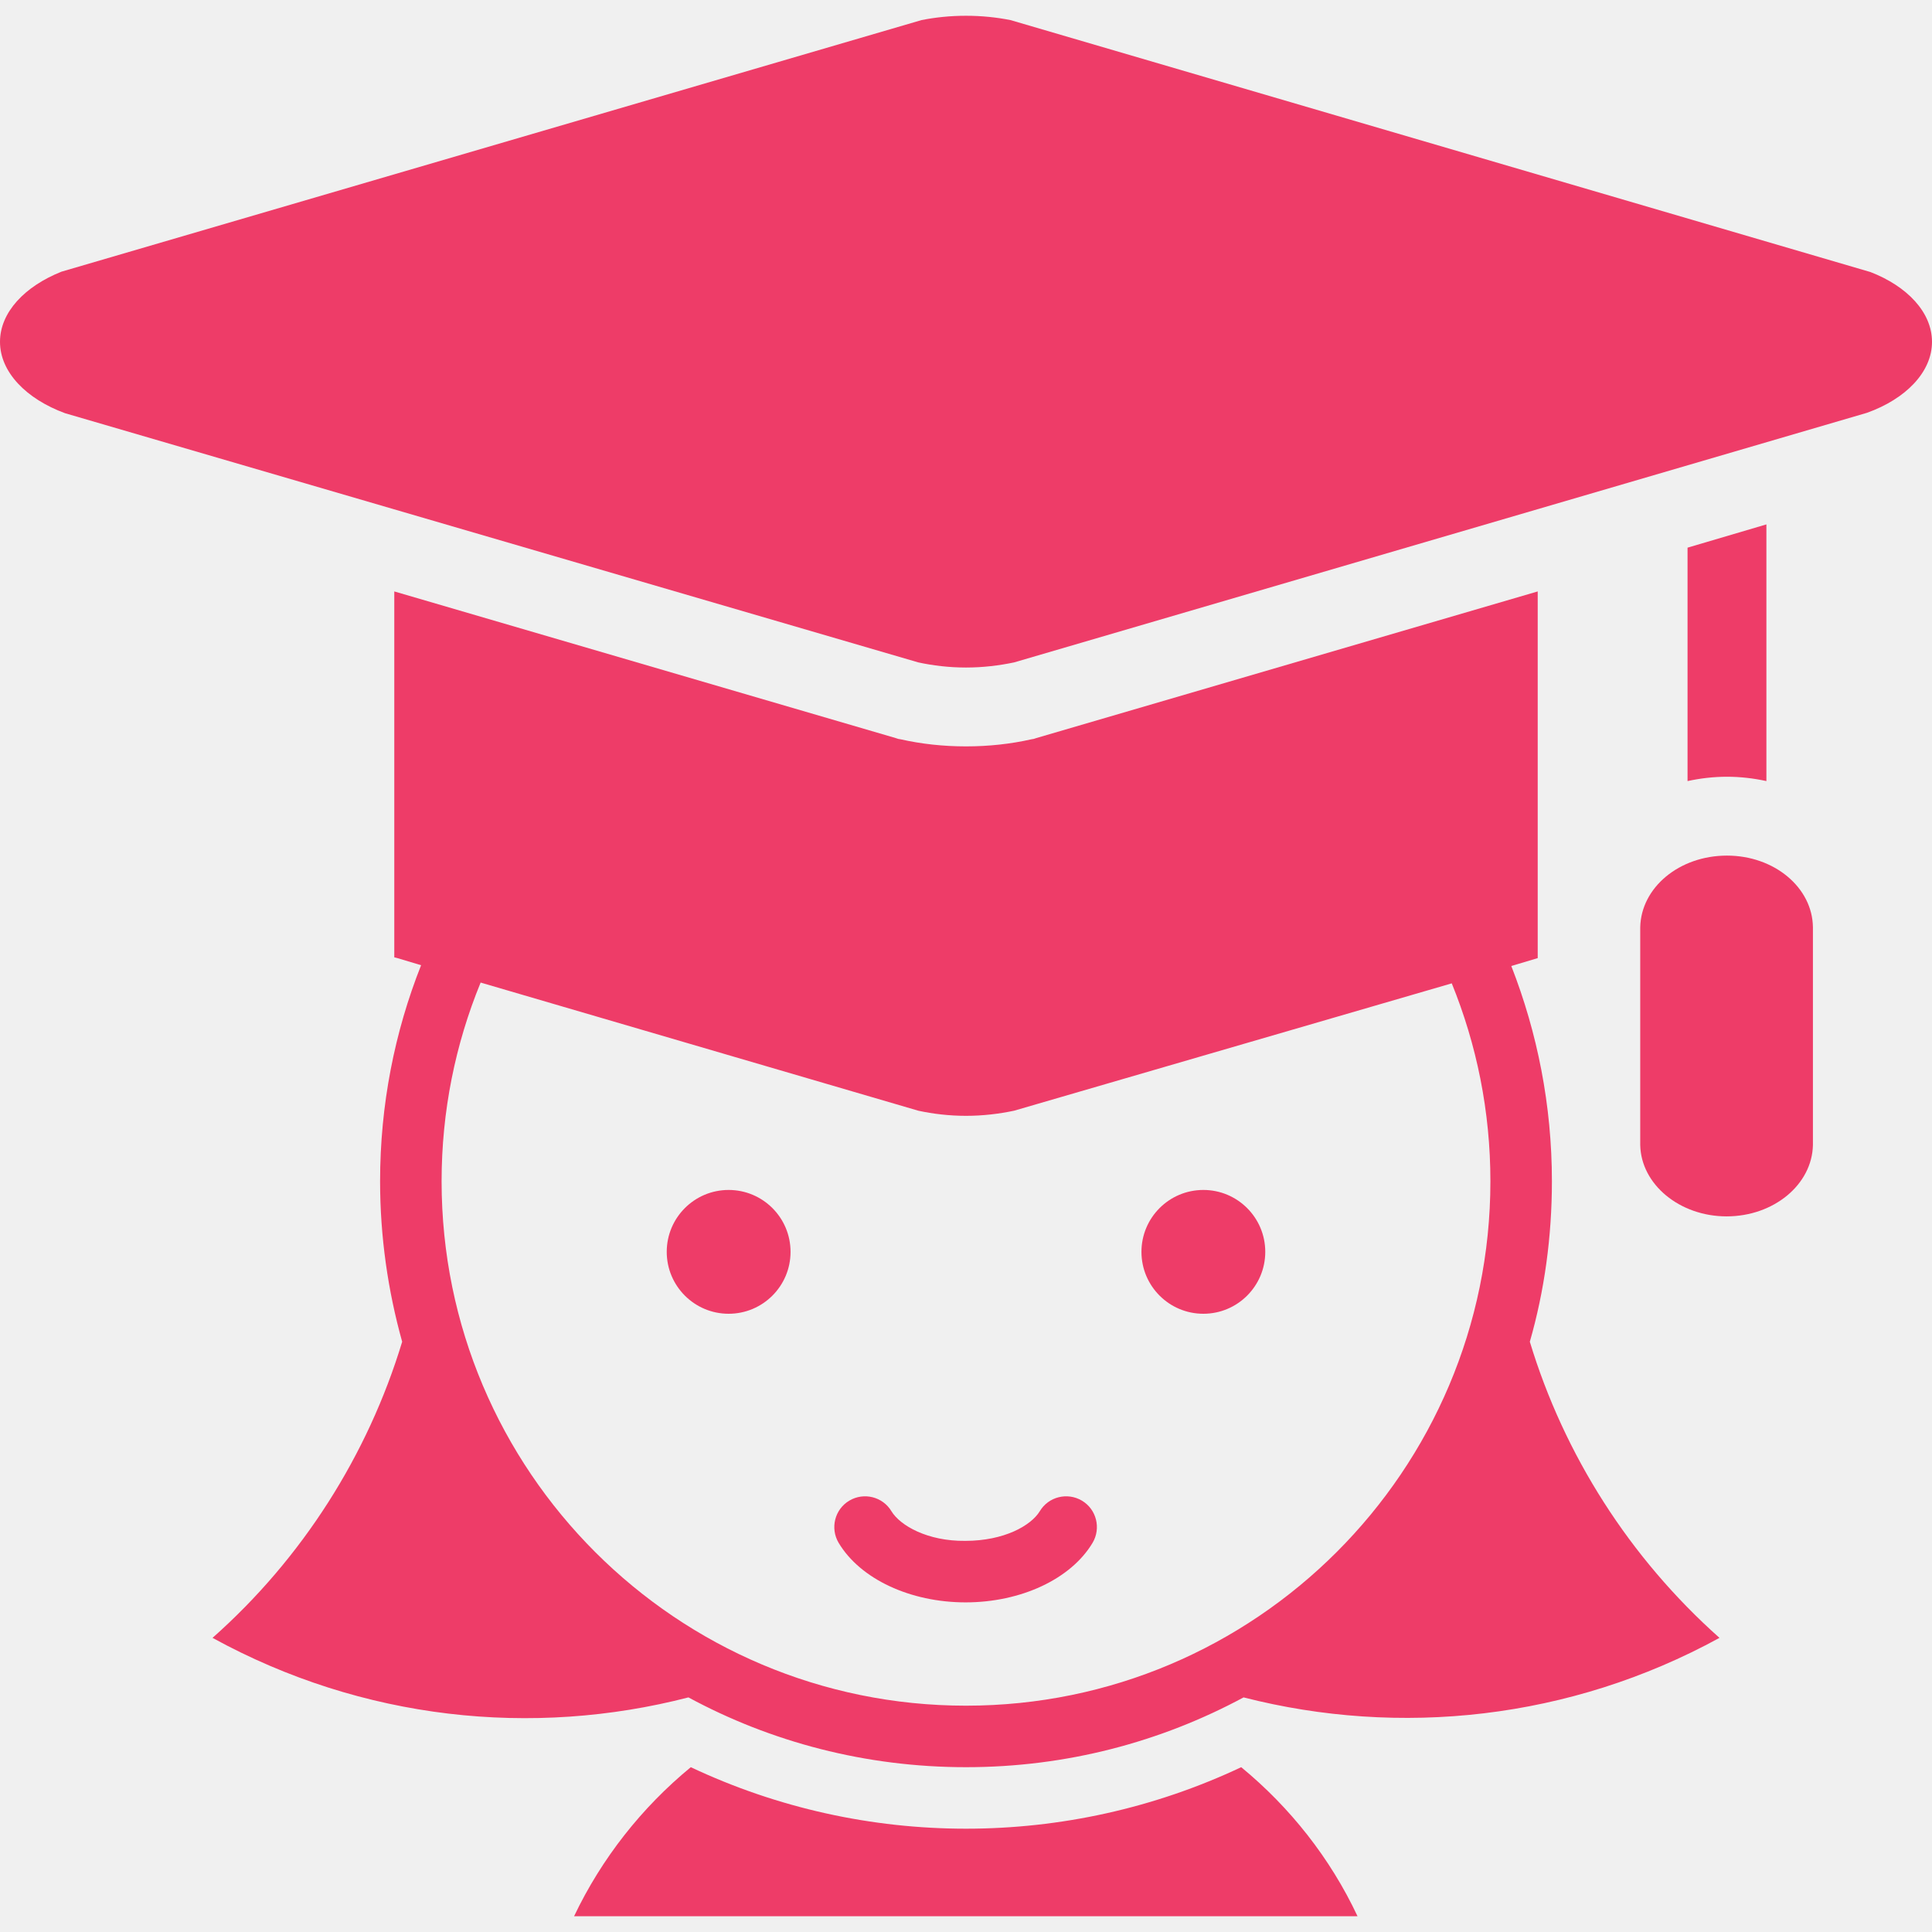
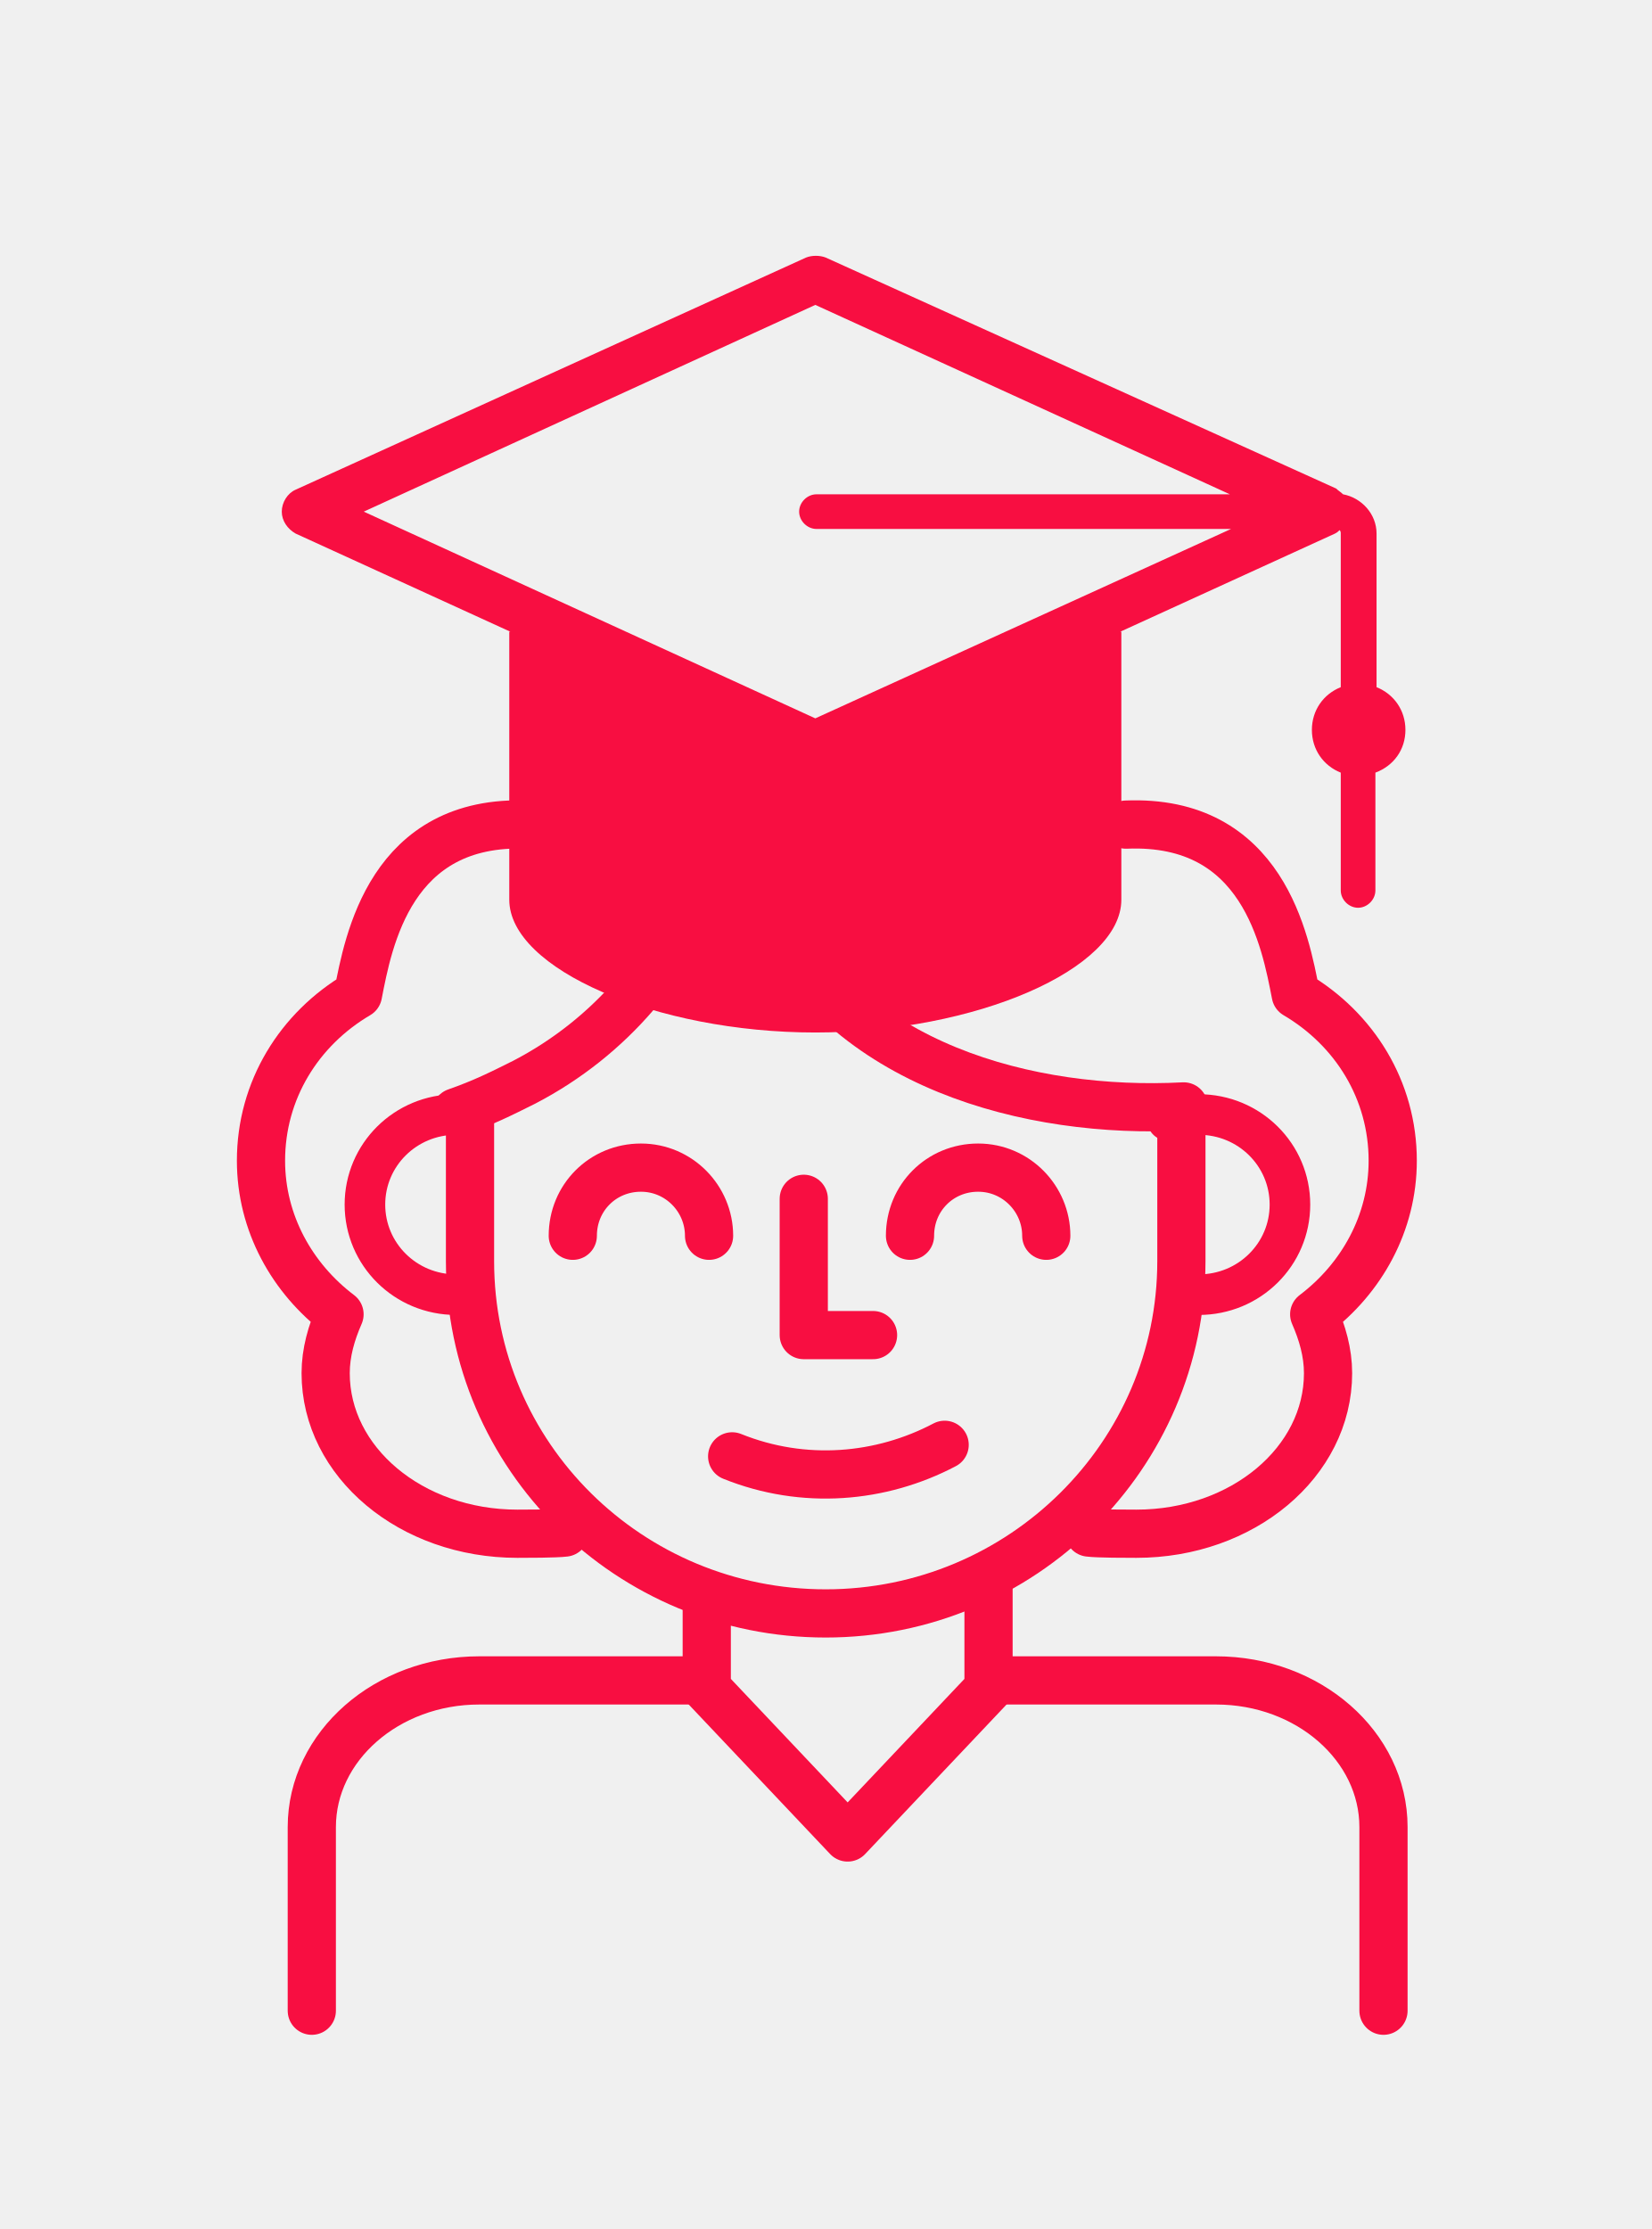
- <svg xmlns="http://www.w3.org/2000/svg" version="1.1" id="Capa_1" x="0px" y="0px" viewBox="95 -95 490 490" style="enable-background:new 95 -95 490 490;" xml:space="preserve">
+ <svg xmlns="http://www.w3.org/2000/svg" version="1.1" id="Capa_1" x="0px" y="0px" viewBox="0 0 143 193" style="enable-background:new 0 0 143 193;" xml:space="preserve">
  <style type="text/css">
- 	.st0{fill:#EE3C68;}
+ 	.st0{display:none;}
+ 	.st1{display:inline;}
+ 	.st2{fill:none;stroke:#F80E41;stroke-width:4.572;stroke-linecap:round;stroke-linejoin:round;stroke-miterlimit:3.864;}
+ 	.st3{fill:#F80E41;}
+ 	.st4{fill:#FFFFFF;}
+ 	.st5{fill:none;stroke:#FFFFFF;stroke-width:4.572;stroke-linecap:round;stroke-linejoin:round;stroke-miterlimit:3.864;}
+ 	
+ 		.st6{display:inline;fill:none;stroke:#F80E41;stroke-width:3.969;stroke-linecap:round;stroke-linejoin:round;stroke-miterlimit:2;}
+ 	
+ 		.st7{display:inline;fill:none;stroke:#F80E41;stroke-width:2.835;stroke-linecap:round;stroke-linejoin:round;stroke-miterlimit:2;}
+ 	.st8{display:inline;fill:#F80E41;}
+ 	.st9{display:inline;fill:#FFFFFF;}
+ 	.st10{fill:none;stroke:#F80E41;stroke-width:3.969;stroke-linecap:round;stroke-linejoin:round;stroke-miterlimit:2;}
+ 	.st11{fill:none;stroke:#F80E41;stroke-width:2.835;stroke-linecap:round;stroke-linejoin:round;stroke-miterlimit:2;}
+ 	.st12{fill:none;stroke:#F80E41;stroke-width:3.969;stroke-linecap:round;stroke-linejoin:round;stroke-miterlimit:3.864;}
+ 	.st13{fill:none;stroke:#F80E41;stroke-width:2.268;stroke-linecap:round;stroke-linejoin:round;stroke-miterlimit:2;}
+ 	.st14{fill:none;stroke:#F80E41;stroke-width:1.921;stroke-linecap:round;stroke-linejoin:round;stroke-miterlimit:2;}
+ 	.st15{fill:none;stroke:#F80E41;stroke-width:5.896;stroke-miterlimit:3.864;}
+ 	.st16{fill:none;stroke:#F80E41;stroke-width:5.896;stroke-linecap:round;stroke-linejoin:round;stroke-miterlimit:3.864;}
+ 	.st17{fill:none;stroke:#F80E41;stroke-width:4.49;stroke-miterlimit:3.864;}
+ 	.st18{fill:#F51322;}
+ 	.st19{fill:none;stroke:#F51322;stroke-width:3.707;stroke-linecap:round;stroke-linejoin:round;stroke-miterlimit:3.864;}
+ 	.st20{fill:none;stroke:#F80E41;stroke-width:5.407;stroke-linecap:round;stroke-linejoin:round;stroke-miterlimit:3.864;}
+ 	.st21{fill:none;stroke:#F80E41;stroke-width:6.665;stroke-linecap:round;stroke-linejoin:round;stroke-miterlimit:3.864;}
+ 	.st22{fill:none;stroke:#F80E41;stroke-width:6.145;stroke-linecap:round;stroke-linejoin:round;stroke-miterlimit:3.864;}
+ 	.st23{fill:none;stroke:#F80E41;stroke-width:4.174;stroke-linecap:round;stroke-linejoin:round;stroke-miterlimit:3.864;}
+ 	.st24{fill:none;stroke:#F80E41;stroke-width:3.514;stroke-linecap:round;stroke-linejoin:round;stroke-miterlimit:3.864;}
</style>
-   <g>
-     <path class="st0" d="M511,140.2l0,55.2h0c0.2,10,10,18.1,21.9,18.1c12,0,21.7-8.1,21.9-18.1h0l0-55.2C554.7,130.1,545,122,533,122   C520.9,122,511.2,130.1,511,140.2z" />
-     <path class="st0" d="M321.1,288.3c-2.2-3.7-7-4.9-10.7-2.7c-3.7,2.2-4.9,7-2.7,10.7c5.5,9.2,18.2,15.1,32.2,15.1   s26.7-5.9,32.2-15.1c2.2-3.7,1-8.5-2.7-10.7c-3.7-2.2-8.5-1-10.7,2.7c-2.2,3.6-9,7.5-18.9,7.5C330.2,295.9,323.3,291.9,321.1,288.3   z" />
-     <circle class="st0" cx="279.8" cy="222.5" r="15.7" />
-     <circle class="st0" cx="400.2" cy="222.5" r="15.7" />
-     <path class="st0" d="M409.8,353.2c-44.1,20.8-95.5,20.8-139.6,0c-12.4,10.2-22.6,23.1-29.6,37.8h198.7   C432.4,376.3,422.2,363.4,409.8,353.2z" />
-     <g>
-       <path class="st0" d="M585-8.3c0-7.5-6.3-14.1-15.6-17.7L351.3-89.9C347.8-90.6,344-91,340-91c-4,0-7.8,0.4-11.3,1.1L110.6-26.1    C101.3-22.4,95-15.8,95-8.3c0,7.7,6.7,14.5,16.5,18.1L327.9,73c3.7,0.8,7.8,1.3,12.1,1.3c4.3,0,8.4-0.5,12.2-1.3L568.5,9.7    C578.3,6.2,585-0.6,585-8.3z" />
-       <path class="st0" d="M523,43.9v59.2c3.2-0.7,6.6-1.1,10-1.1c3.4,0,6.8,0.4,10,1.1V38L523,43.9z" />
-       <path class="st0" d="M483,245.3c3.7-12.9,5.6-26.6,5.6-40.7c0-19.3-3.7-37.7-10.3-54.6l6.7-2V62.9V55L357.8,92.2l-0.6,0.2    l-0.6,0.1c-5.3,1.2-10.9,1.8-16.6,1.8c-5.7,0-11.3-0.6-16.6-1.8l-0.6-0.1l-0.6-0.2L195,55v7.9v84.9l0.8,0.2l6,1.8    c-6.7,16.9-10.4,35.4-10.4,54.8c0,14.1,2,27.8,5.6,40.7c-8.7,28.7-25.3,54.9-48.1,75.1c38.1,20.9,81.2,25.3,120.7,15.1    c20.9,11.3,44.9,17.7,70.4,17.7s49.4-6.4,70.4-17.7c39.5,10.1,82.7,5.7,120.7-15.1C508.3,300.1,491.7,274,483,245.3z M340,337.6    c-73.4,0-133-59.5-133-133c0-17.8,3.5-34.8,9.9-50.4l111,32.5c3.7,0.8,7.8,1.3,12.1,1.3c4.3,0,8.4-0.5,12.2-1.3l111-32.3    c6.3,15.5,9.8,32.4,9.8,50.2C473,278,413.4,337.6,340,337.6z" />
-     </g>
+   <g id="XMLID_2_" class="st0">
+     <g id="XMLID_14_" class="st1">
+       <g id="XMLID_40_">
+         <path id="XMLID_41_" class="st2" d="M54.1,137.1h32.7c18.8-30.1,21.9-83.5-15.6-111.8C37.3,52.1,31.4,94.1,54.1,137.1z" />
+       </g>
+       <g id="XMLID_38_">
+         <path id="XMLID_39_" class="st2" d="M41.6,104.1c2.9,9.2,5.9,18,9,26.4c-4.4,2.9-6.4,7.9-4.3,16.2     C26.8,132.9,25.3,118.7,41.6,104.1z" />
+       </g>
+       <g id="XMLID_36_">
+         <path id="XMLID_37_" class="st2" d="M100.5,104.1c-2.9,9.2-5.9,18-9,26.4c4.4,2.9,6.4,7.9,4.3,16.2     C115.3,132.9,116.8,118.7,100.5,104.1z" />
+       </g>
+       <g id="XMLID_29_">
+         <g id="XMLID_33_">
+           <circle id="XMLID_35_" class="st3" cx="71.7" cy="72.2" r="17.4" />
+           <path id="XMLID_34_" class="st3" d="M71.7,72.2" />
+         </g>
+         <g id="XMLID_30_">
+           <circle id="XMLID_32_" class="st2" cx="71.7" cy="72.2" r="17.4" />
+           <path id="XMLID_31_" class="st2" d="M71.7,72.2" />
+         </g>
+       </g>
+       <g id="XMLID_22_">
+         <g id="XMLID_26_">
+           <circle id="XMLID_28_" class="st4" cx="71.7" cy="72.2" r="7.3" />
+           <path id="XMLID_27_" class="st4" d="M71.7,72.2" />
+         </g>
+         <g id="XMLID_23_">
+           <circle id="XMLID_25_" class="st5" cx="71.7" cy="72.2" r="7.3" />
+           <path id="XMLID_24_" class="st5" d="M71.7,72.2" />
+         </g>
+       </g>
+       <g id="XMLID_20_">
+         <line id="XMLID_21_" class="st2" x1="48.2" y1="122.3" x2="94.5" y2="122.3" />
+       </g>
+       <g id="XMLID_18_">
+         <line id="XMLID_19_" class="st2" x1="56.8" y1="40.1" x2="85" y2="40.1" />
+       </g>
+       <g id="XMLID_15_">
+         <path id="XMLID_17_" class="st4" d="M69.5,103.3h2.9c6,10.9,6.6,25.8,0,43.4h-2.7C62.9,131.5,62.8,117,69.5,103.3z" />
+         <path id="XMLID_16_" class="st2" d="M69.5,103.3h2.9c6,10.9,6.6,25.8,0,43.4h-2.7C62.9,131.5,62.8,117,69.5,103.3z" />
+       </g>
+     </g>
+     <g id="XMLID_9_" class="st1">
+       <g id="XMLID_12_">
+         <path id="XMLID_13_" class="st2" d="M60,139.2l0.1,17.7c-7.3,0-13.9,2.9-18.7,7.7c-3.1-5.2-8.8-8.7-15.3-8.7     c-9.8,0-17.8,8-17.8,17.8" />
+       </g>
+       <g id="XMLID_10_">
+         <path id="XMLID_11_" class="st2" d="M82.1,139.2l-0.1,17.7c7.3,0,13.9,2.9,18.7,7.7c3.1-5.2,8.8-8.7,15.3-8.7     c9.8,0,17.8,8,17.8,17.8" />
+       </g>
+     </g>
+     <g id="XMLID_7_" class="st1">
+       <polygon id="XMLID_8_" class="st3" points="57.3,40.4 84.3,40.4 71.4,25   " />
+     </g>
+     <g id="XMLID_5_" class="st1">
+       <polygon id="XMLID_6_" class="st3" points="48.7,122.9 54.2,136.7 65,136.7 64.1,122.6   " />
+     </g>
+     <g id="XMLID_3_" class="st1">
+       <polygon id="XMLID_4_" class="st3" points="92.5,122.9 87,136.7 76.2,136.7 77.1,122.6   " />
+     </g>
+   </g>
+   <g id="XMLID_93_" class="st0">
+     <g id="XMLID_116_" class="st1">
+       <path id="XMLID_117_" class="st2" d="M120.9,107c0,27.8-22.8,50.4-50.9,50.4S19.1,134.8,19.1,107c0-27.8,22.8-50.4,50.9-50.4    S120.9,79.2,120.9,107z" />
+     </g>
+     <g id="XMLID_113_" class="st1">
+       <g id="XMLID_114_">
+         <path id="XMLID_115_" class="st2" d="M80.2,44c0,1.2-1,2.2-2.2,2.2H62c-1.2,0-2.2-1-2.2-2.2l0-10.3c0-1.2,1-2.2,2.2-2.2l16.1,0     c1.2,0,2.2,1,2.2,2.2L80.2,44z" />
+       </g>
+     </g>
+     <g id="XMLID_106_" class="st1">
+       <g id="XMLID_110_">
+         <g id="XMLID_111_">
+           <path id="XMLID_112_" class="st2" d="M33.9,62.7l-3.7-5.3c-0.4-0.6-0.3-1.5,0.4-1.9l8.3-5.6c0.6-0.4,1.5-0.3,1.9,0.4l3.7,5.3" />
+         </g>
+       </g>
+       <g id="XMLID_107_">
+         <g id="XMLID_108_">
+           <path id="XMLID_109_" class="st2" d="M106.1,62.7l3.7-5.3c0.4-0.6,0.3-1.5-0.4-1.9l-8.3-5.6c-0.6-0.4-1.5-0.3-1.9,0.4l-3.7,5.3" />
+         </g>
+       </g>
+     </g>
+     <g id="XMLID_104_" class="st1">
+       <line id="XMLID_105_" class="st2" x1="70" y1="54.7" x2="70" y2="46.9" />
+     </g>
+     <g id="XMLID_101_" class="st1">
+       <path id="XMLID_103_" class="st3" d="M106.8,112.9l0-10.4l-9.2-0.8c-0.6-3.4-1.9-6.6-3.6-9.5l6.1-7.3l-7.3-7.4l-7,6    c-2.8-1.9-5.9-3.3-9.2-4.1l-0.8-9.5H65.5l-0.8,9.3c-3.4,0.6-6.5,1.9-9.4,3.6l-7.2-6.2L40.8,84l5.9,7.1c-1.9,2.8-3.3,5.9-4.1,9.3    l-9.5,0.8l0,10.4l9.2,0.8c0.6,3.4,1.9,6.6,3.6,9.5l-6.1,7.3l7.3,7.4l7-6c2.8,1.9,5.9,3.3,9.2,4.1l0.8,9.5l10.3,0l0.8-9.3    c3.4-0.6,6.5-1.9,9.4-3.7l7.2,6.2l7.3-7.4l-5.9-7.1c1.9-2.8,3.3-5.9,4.1-9.3L106.8,112.9z" />
+       <path id="XMLID_102_" class="st2" d="M106.8,112.9l0-10.4l-9.2-0.8c-0.6-3.4-1.9-6.6-3.6-9.5l6.1-7.3l-7.3-7.4l-7,6    c-2.8-1.9-5.9-3.3-9.2-4.1l-0.8-9.5H65.5l-0.8,9.3c-3.4,0.6-6.5,1.9-9.4,3.6l-7.2-6.2L40.8,84l5.9,7.1c-1.9,2.8-3.3,5.9-4.1,9.3    l-9.5,0.8l0,10.4l9.2,0.8c0.6,3.4,1.9,6.6,3.6,9.5l-6.1,7.3l7.3,7.4l7-6c2.8,1.9,5.9,3.3,9.2,4.1l0.8,9.5l10.3,0l0.8-9.3    c3.4-0.6,6.5-1.9,9.4-3.7l7.2,6.2l7.3-7.4l-5.9-7.1c1.9-2.8,3.3-5.9,4.1-9.3L106.8,112.9z" />
+     </g>
+     <g id="XMLID_99_" class="st1">
+       <polyline id="XMLID_100_" class="st5" points="68.2,97.4 68.2,107.9 73.6,113   " />
+     </g>
+     <g id="XMLID_94_" class="st1">
+       <g id="XMLID_97_">
+         <path id="XMLID_98_" class="st5" d="M53,102.6c1.6-8,8.6-14.1,17-14.1c8.8,0,16.1,6.6,17.2,15.2" />
+       </g>
+       <g id="XMLID_95_">
+         <path id="XMLID_96_" class="st5" d="M87.4,109.8c-1.6,8-8.6,14.1-17,14.1c-8.8,0-16.1-6.6-17.2-15.2" />
+       </g>
+     </g>
+   </g>
+   <g id="XMLID_118_" class="st0">
+     <g id="XMLID_146_" class="st1">
+       <path id="XMLID_148_" class="st4" d="M124.5,107.1v-18h-9c-1-4.3-2.7-8-4.9-11.7l5.8-6.7L105,59l-6.9,5.6c-3.6-2.3-7.6-4-11.8-5    l-0.1-8.8H70.5v96.8h15.8l0.1-10.2c4.2-1,8.2-2.7,11.8-5l6.9,6.4l11.4-11.6l-5.8-7.5c2.2-3.7,4-8.2,4.9-12.5L124.5,107.1z" />
+       <path id="XMLID_147_" class="st2" d="M124.5,107.1v-18h-9c-1-4.3-2.7-8-4.9-11.7l5.8-6.7L105,59l-6.9,5.6c-3.6-2.3-7.6-4-11.8-5    l-0.1-8.8H70.5v96.8h15.8l0.1-10.2c4.2-1,8.2-2.7,11.8-5l6.9,6.4l11.4-11.6l-5.8-7.5c2.2-3.7,4-8.2,4.9-12.5L124.5,107.1z" />
+     </g>
+     <g id="XMLID_144_" class="st1">
+       <path id="XMLID_145_" class="st3" d="M70.5,147.6h15.8l0.1-10.2c4.2-1,8.2-2.7,11.8-5l6.9,6.4l11.4-11.6l-5.8-7.5    c2.2-3.7,4-8.2,4.9-12.5l9,0v-18h-9c-1-4.3-2.7-8-4.9-11.7l5.8-6.7L105,59l-6.9,5.6c-3.6-2.3-7.6-4-11.8-5l-0.1-8.8H70.5V147.6z" />
+     </g>
+     <g id="XMLID_142_" class="st1">
+       <line id="XMLID_143_" class="st2" x1="70.5" y1="41.8" x2="70.5" y2="156.6" />
+     </g>
+     <g id="XMLID_140_" class="st1">
+       <path id="XMLID_141_" class="st5" d="M72.7,109.3h3.9c6.6,0,11.9-5,11.9-11.3c0-6.2-5.3-11.3-11.9-11.3h-3.9" />
+     </g>
+     <g id="XMLID_137_" class="st1">
+       <path id="XMLID_139_" class="st4" d="M56.9,50.8c-7-0.5-14.8,3.6-16.7,9.5c-8.9-0.3-16,6.9-16,16.4c0,0.7,0.1,1.5,0.1,2.2    c-6.5,2.4-11.1,9.7-11.1,18.7c0,5.7,1.9,11,4.9,15c-0.5,2.1-0.7,4.3-0.4,6.6c1.2,9.7,9.4,17.2,18.5,16.8    c2.4,6.2,8.9,11.5,16.6,11.5c12,0,17.6-6.7,17.6-6.7V57.6C70.5,57.6,65.5,51.4,56.9,50.8z" />
+       <path id="XMLID_138_" class="st2" d="M56.9,50.8c-7-0.5-14.8,3.6-16.7,9.5c-8.9-0.3-16,6.9-16,16.4c0,0.7,0.1,1.5,0.1,2.2    c-6.5,2.4-11.1,9.7-11.1,18.7c0,5.7,1.9,11,4.9,15c-0.5,2.1-0.7,4.3-0.4,6.6c1.2,9.7,9.4,17.2,18.5,16.8    c2.4,6.2,8.9,11.5,16.6,11.5c12,0,17.6-6.7,17.6-6.7V57.6C70.5,57.6,65.5,51.4,56.9,50.8z" />
+     </g>
+     <g id="XMLID_135_" class="st1">
+       <path id="XMLID_136_" class="st2" d="M55,79.7c-8.5-0.6-15.4-7.5-15.4-15.4c0-1.4,0.2-2.8,0.6-4.1" />
+     </g>
+     <g id="XMLID_133_" class="st1">
+       <path id="XMLID_134_" class="st2" d="M35.2,98.3c4.8,3,10.4,1,14.4-3.2c5.1-5.3,13.5-6.9,18.5-1c0.9,1.1,1.7,2.2,2.2,3.5" />
+     </g>
+     <g id="XMLID_131_" class="st1">
+       <path id="XMLID_132_" class="st2" d="M70.3,71.2c-6.8,1-12.9-3.3-15.2-9.5" />
+     </g>
+     <g id="XMLID_129_" class="st1">
+       <path id="XMLID_130_" class="st2" d="M70.3,125.3c-6.8-1.8-12.9,1.6-15.2,7.5" />
+     </g>
+     <g id="XMLID_127_" class="st1">
+       <path id="XMLID_128_" class="st2" d="M39.2,121.5c-3.9-1.2-7.7-4-7.7-7.7" />
+     </g>
+     <g id="XMLID_125_" class="st1">
+       <path id="XMLID_126_" class="st2" d="M37.4,138.6c-1.4-2.3-2.2-4.9-2.2-7.6c0-7.9,6.6-14.4,15.4-14.4c1.1,0,1.8-0.9,1.8-1.9    c0-0.9,0,0.4,0,0c0-5.9,5.5-7.9,9-7.7" />
+     </g>
+     <g id="XMLID_123_" class="st1">
+       <path id="XMLID_124_" class="st2" d="M26.4,90.2c4.3,0.3,7.7,3.7,7.7,7.7c0,4-3.4,7-7.7,6.7" />
+     </g>
+     <g id="XMLID_121_" class="st1">
+       <path id="XMLID_122_" class="st2" d="M36.7,84c0-4.7,4.1-8.2,9.1-7.9" />
+     </g>
+     <g id="XMLID_119_" class="st1">
+       <path id="XMLID_120_" class="st5" d="M77.7,71.5c14.7,0,26.6,11.9,26.6,26.6c0,14.7-11.9,26.6-26.6,26.6" />
+     </g>
+   </g>
+   <g id="XMLID_149_" class="st0">
+     <polyline id="XMLID_215_" class="st6" points="84.5,66.7 84.5,73.6 74.9,83.8 65.3,73.6 65.3,67.4  " />
+     <polyline id="XMLID_214_" class="st6" points="65.3,125.5 65.3,118.5 74.9,108.4 84.5,118.5 84.5,124.8  " />
+     <path id="XMLID_213_" class="st6" d="M22,88.4V73.1c0-6.3,4.5-11.5,10-11.5h7.5" />
+     <path id="XMLID_212_" class="st6" d="M41.5,134.8H32c-5.5,0-10-5.1-10-11.5v-15.3" />
+     <polyline id="XMLID_211_" class="st6" points="15.5,88.6 22.5,88.6 32.7,98.2 22.5,107.9 16.3,107.9  " />
+     <path id="XMLID_210_" class="st6" d="M-16.9,75.7c-0.3-0.8-0.4-1.7-0.4-2.5c0-4.1,3.3-7.4,7.3-7.4c4,0,7.3,3.3,7.3,7.4" />
+     <path id="XMLID_209_" class="st6" d="M-2.7,124c0,4.1-3.3,7.4-7.3,7.4c-4,0-7.3-3.3-7.3-7.4" />
+     <path id="XMLID_208_" class="st6" d="M-17.1,75.4h10.4c13.3,0,24,10.9,24,24.3l0,0c0,13.4-10.8,24.3-24,24.3h-10.4" />
+     <path id="XMLID_207_" class="st7" d="M6.7,106.1c1.9-4.9,1.5-10.2-0.8-14.5" />
+     <path id="XMLID_206_" class="st6" d="M-32.9,108.1c5.8,2.1,11,6.3,14.1,12.3c0.8,1.6,1.4,2.8,2,4.7" />
+     <path id="XMLID_205_" class="st6" d="M-17.2,75.2c0.6,10.5-2.8,23.2-13.4,28.2l-2.6,1.2" />
+     <polyline id="XMLID_204_" class="st7" points="-1.6,96.5 -1.6,101.2 -10.9,101.2  " />
+     <path id="XMLID_203_" class="st7" d="M-8.4,117c-2.6,0-4.7-2.1-4.7-4.7c0-2.6,2.1-4.7,4.7-4.7" />
+     <path id="XMLID_202_" class="st7" d="M-8.4,94c-2.6,0-4.7-2.1-4.7-4.7c0-2.6,2.1-4.7,4.7-4.7" />
+     <path id="XMLID_201_" class="st6" d="M-39.2,80.6" />
+     <path id="XMLID_200_" class="st6" d="M128.4,88.4V73.1c0-6.3-4.5-11.5-10-11.5h-9.5" />
+     <path id="XMLID_199_" class="st6" d="M107.5,134.8h10.8c5.5,0,10-5.1,10-11.5v-15.3" />
+     <polyline id="XMLID_198_" class="st6" points="134.8,88.6 127.8,88.6 117.6,98.2 127.8,107.9 134.1,107.9  " />
+     <path id="XMLID_197_" class="st6" d="M167.2,75.7c0.3-0.8,0.4-1.7,0.4-2.5c0-4.1-3.3-7.4-7.3-7.4c-4,0-7.3,3.3-7.3,7.4" />
+     <path id="XMLID_196_" class="st6" d="M153,124c0,4.1,3.3,7.4,7.3,7.4c4,0,7.3-3.3,7.3-7.4" />
+     <path id="XMLID_195_" class="st6" d="M167.4,75.4H157c-13.3,0-24,10.9-24,24.3l0,0c0,13.4,10.8,24.3,24,24.3h10.4" />
+     <path id="XMLID_194_" class="st7" d="M143.6,106.1c-1.9-4.9-1.5-10.2,0.8-14.5" />
+     <path id="XMLID_193_" class="st6" d="M183.3,108.1c-5.8,2.1-11,6.3-14.1,12.3c-0.8,1.6-1.4,2.8-2,4.7" />
+     <path id="XMLID_192_" class="st6" d="M167.5,75.2c-0.6,10.5,2.8,23.2,13.4,28.2l2.6,1.2" />
+     <polyline id="XMLID_191_" class="st7" points="152,96.5 152,101.2 161.2,101.2  " />
+     <path id="XMLID_190_" class="st7" d="M158.7,117c2.6,0,4.7-2.1,4.7-4.7c0-2.6-2.1-4.7-4.7-4.7" />
+     <path id="XMLID_189_" class="st7" d="M158.7,94c2.6,0,4.7-2.1,4.7-4.7c0-2.6-2.1-4.7-4.7-4.7" />
+     <path id="XMLID_188_" class="st6" d="M189.6,80.6" />
+     <path id="XMLID_187_" class="st6" d="M-18.7,126.4c-14.9,0-26.9-12-26.9-26.9s12-26.9,26.9-26.9" />
+     <path id="XMLID_186_" class="st6" d="M169,72.6c14.9,0,26.8,12,26.8,26.9s-12,26.9-26.9,26.9" />
+     <path id="XMLID_185_" class="st8" d="M84.8,73.1h15.3c6.3,0,11.5,4.5,11.5,10v12.5l0,13.4c0,5.5-5.1,10-11.5,10H84.8l-10.1-12   l-9.6,12H49.8c-6.3,0-11.5-4.5-11.5-10l0-13.4V83.1c0-5.5,5.1-10,11.5-10H65l10.2,11L84.8,73.1z" />
+     <path id="XMLID_184_" class="st9" d="M90.1,95.4c0.5,0.6,0.5,1.2,0,1.8l-8.1,8.7h-5.1l8.5-9c0.4-0.3,0.4-0.6,0-1l-4.8-5.2   l-5.2,13.6c-0.3,0.7-0.7,1.2-1.4,1.5h-4.3l-8.2-8.6c-0.5-0.6-0.5-1.2,0-1.8l8.1-8.7h5.1l-8.5,9c-0.4,0.3-0.4,0.6,0,1l4.9,5.2   l5.4-14.1c0.2-0.6,0.6-1,1.1-1H82h0.1L90.1,95.4z" />
+     <g id="XMLID_167_" class="st1">
+       <path id="XMLID_183_" class="st10" d="M97.4,34.2c0.8-0.3,1.7-0.4,2.5-0.4c4.1,0,7.4,3.3,7.4,7.3c0,4-3.3,7.3-7.4,7.3" />
+       <path id="XMLID_182_" class="st10" d="M49.1,48.4c-4.1,0-7.4-3.3-7.4-7.3c0-4,3.3-7.3,7.4-7.3" />
+       <path id="XMLID_181_" class="st10" d="M97.7,34v10.4c0,13.3-10.9,24-24.3,24l0,0c-13.4,0-24.3-10.8-24.3-24V34" />
+       <path id="XMLID_180_" class="st11" d="M67.1,57.8c4.9,1.9,10.2,1.5,14.5-0.8" />
+       <path id="XMLID_179_" class="st11" d="M56.1,45.7c0-2.6,2.1-4.7,4.7-4.7c2.6,0,4.7,2.1,4.7,4.7" />
+       <path id="XMLID_178_" class="st11" d="M79.2,45.7c0-2.6,2.1-4.7,4.7-4.7c2.6,0,4.7,2.1,4.7,4.7" />
+       <path id="XMLID_177_" class="st10" d="M92.6,11.9" />
+       <path id="XMLID_176_" class="st10" d="M45.1,32.3c0-14.9,12-26.9,26.9-26.9c14.9,0,26.9,12,26.9,26.9" />
+       <path id="XMLID_175_" class="st12" d="M44.1,48.8l-5,16.5c5.6,4.1,17,4.1,22,0" />
+       <line id="XMLID_174_" class="st12" x1="46.4" y1="31.7" x2="64.5" y2="31.7" />
+       <line id="XMLID_173_" class="st12" x1="64.7" y1="34.8" x2="64.7" y2="22.8" />
+       <line id="XMLID_172_" class="st12" x1="72.7" y1="36.8" x2="72.7" y2="18.8" />
+       <line id="XMLID_171_" class="st12" x1="81.7" y1="34.8" x2="81.7" y2="25.8" />
+       <path id="XMLID_170_" class="st12" d="M103.5,48.8l5,16.5c-5.6,4.1-17,4.1-22,0" />
+       <line id="XMLID_169_" class="st12" x1="82.4" y1="31.7" x2="98.5" y2="31.7" />
+       <path id="XMLID_168_" class="st13" d="M76.7,49.4c0,1.8-1.4,3.2-3.2,3.2s-3.2-1.4-3.2-3.2" />
+     </g>
+     <g id="XMLID_150_" class="st1">
+       <path id="XMLID_166_" class="st10" d="M51.2,158.4c-0.8,0.3-1.7,0.4-2.5,0.4c-4.1,0-7.4-3.3-7.4-7.3c0-4,3.3-7.3,7.4-7.3" />
+       <path id="XMLID_165_" class="st10" d="M99.6,144.2c4.1,0,7.4,3.3,7.4,7.3c0,4-3.3,7.3-7.4,7.3" />
+       <path id="XMLID_164_" class="st10" d="M51,158.5v-10.4c0-13.3,10.9-24,24.3-24l0,0c13.4,0,24.3,10.8,24.3,24v10.4" />
+       <path id="XMLID_163_" class="st11" d="M81.6,134.8c-4.9-1.9-10.2-1.5-14.5,0.8" />
+       <path id="XMLID_162_" class="st11" d="M92.5,146.9c0,2.6-2.1,4.7-4.7,4.7s-4.7-2.1-4.7-4.7" />
+       <path id="XMLID_161_" class="st11" d="M69.5,146.9c0,2.6-2.1,4.7-4.7,4.7c-2.6,0-4.7-2.1-4.7-4.7" />
+       <path id="XMLID_160_" class="st10" d="M56.1,180.7" />
+       <path id="XMLID_159_" class="st10" d="M103.5,160.2c0,14.9-12,26.9-26.9,26.9c-14.9,0-26.9-12-26.9-26.9" />
+       <path id="XMLID_158_" class="st12" d="M104.5,143.8l5-16.5c-5.6-4.1-17-4.1-22,0" />
+       <line id="XMLID_157_" class="st12" x1="102.3" y1="160.9" x2="84.1" y2="160.9" />
+       <line id="XMLID_156_" class="st12" x1="84" y1="157.8" x2="84" y2="169.8" />
+       <line id="XMLID_155_" class="st12" x1="76" y1="155.8" x2="76" y2="173.8" />
+       <line id="XMLID_154_" class="st12" x1="67" y1="157.8" x2="67" y2="166.8" />
+       <path id="XMLID_153_" class="st12" d="M45.2,143.8l-5-16.5c5.6-4.1,17-4.1,22,0" />
+       <line id="XMLID_152_" class="st12" x1="66.3" y1="160.9" x2="50.1" y2="160.9" />
+       <path id="XMLID_151_" class="st14" d="M71.9,143.2c0-1.8,1.4-3.2,3.2-3.2c1.8,0,3.2,1.4,3.2,3.2" />
+     </g>
+   </g>
+   <g id="XMLID_255_" class="st0">
+     <g id="XMLID_266_" class="st1">
+       <path id="XMLID_267_" class="st15" d="M63.4,46.5l34.1,21.1l22.8,41.6l-3,26.2c0,6.1-12.2,7.6-12.2,0v-18c0-26.7-36.5-27.2-36.5,0    c0,18.6-10.4,23.8-15.8,18.5c1.7-7.2,1.7-14.4,0-21.6c-5.3-9.9-5.3-19.5,0-28.7l-6.1-7.7L63.4,46.5z" />
+     </g>
+     <g id="XMLID_264_" class="st1">
+       <polyline id="XMLID_265_" class="st16" points="43.3,27.1 66.9,39.1 42.7,84.7 17.2,70.6 26.3,53   " />
+     </g>
+     <g id="XMLID_261_" class="st1">
+       <circle id="XMLID_263_" class="st4" cx="37.5" cy="68.3" r="3.3" />
+       <circle id="XMLID_262_" class="st17" cx="37.5" cy="68.3" r="3.3" />
+     </g>
+     <g id="XMLID_256_" class="st1">
+       <g id="XMLID_259_">
+         <polygon id="XMLID_260_" class="st18" points="99.4,131.5 109.1,142.7 83.1,173.3 57.5,142.7 67.2,131.5    " />
+       </g>
+       <g id="XMLID_257_">
+         <path id="XMLID_258_" class="st4" d="M98.2,145.3c0.5,0.7,0.5,1.3,0,1.8l-8.5,9h-5.3l8.8-9.4c0.4-0.3,0.4-0.7,0-1l-5-5.4     l-5.4,14.1c-0.3,0.7-0.8,1.3-1.4,1.6h-4.4l-8.6-9c-0.5-0.7-0.5-1.3,0-1.8l8.5-9h5.3l-8.8,9.4c-0.4,0.3-0.4,0.7,0,1l5.1,5.4     l5.6-14.7c0.2-0.6,0.6-1,1.2-1.1h4.6h0.1L98.2,145.3z" />
+       </g>
+     </g>
+   </g>
+   <g id="XMLID_294_" class="st0">
+     <g id="XMLID_312_" class="st1">
+       <g id="XMLID_313_">
+         <ellipse id="XMLID_315_" class="st3" cx="71.8" cy="156.4" rx="54.1" ry="10.5" />
+         <path id="XMLID_314_" class="st3" d="M71.8,156.4" />
+       </g>
+     </g>
+     <g id="XMLID_307_" class="st1">
+       <path id="XMLID_311_" class="st4" d="M35.7,83c0-7.6,69.6-7.6,69.6,0v59.5c0,7.6-6.2,13.8-13.8,13.8h-42    c-7.6,0-13.8-6.2-13.8-13.8V83z" />
+       <g id="XMLID_309_">
+         <path id="XMLID_310_" class="st19" d="M35.7,83c0-7.6,69.6-7.6,69.6,0v59.5c0,7.6-6.2,13.8-13.8,13.8h-42     c-7.6,0-13.8-6.2-13.8-13.8V83z" />
+       </g>
+       <path id="XMLID_308_" class="st20" d="M35.7,83c0-7.6,69.6-7.6,69.6,0v59.5c0,7.6-6.2,13.8-13.8,13.8h-42    c-7.6,0-13.8-6.2-13.8-13.8V83z" />
+     </g>
+     <g id="XMLID_305_" class="st1">
+       <polygon id="XMLID_306_" class="st18" points="87.3,103 96.6,113.7 71.6,143.1 47.1,113.7 56.3,103   " />
+     </g>
+     <g id="XMLID_303_" class="st1">
+       <path id="XMLID_304_" class="st4" d="M86.1,116.2c0.5,0.6,0.5,1.2,0,1.8l-8.1,8.7h-5.1l8.5-9c0.4-0.3,0.4-0.6,0-1l-4.8-5.2    l-5.2,13.6c-0.3,0.7-0.7,1.2-1.4,1.5h-4.3l-8.2-8.6c-0.5-0.6-0.5-1.2,0-1.8l8.1-8.7h5.1l-8.5,9c-0.4,0.3-0.4,0.6,0,1l4.9,5.2    l5.4-14.1c0.2-0.6,0.6-1,1.1-1H78H78L86.1,116.2z" />
+     </g>
+     <g id="XMLID_301_" class="st1">
+       <path id="XMLID_302_" class="st21" d="M108.5,91.1c12.1,0,21.8,9.8,21.8,21.8c0,12.1-9.8,21.8-21.8,21.8" />
+     </g>
+     <g id="XMLID_299_" class="st1">
+       <path id="XMLID_300_" class="st22" d="M85.8,23.1c0,0-43.7,6.4-17.5,24.3c21.1,14.4,1.7,21.4,1.7,21.4" />
+     </g>
+     <g id="XMLID_295_" class="st1">
+       <g id="XMLID_296_">
+         <ellipse id="XMLID_298_" class="st3" cx="70.7" cy="83.1" rx="36.5" ry="7.5" />
+         <path id="XMLID_297_" class="st3" d="M70.7,83.1" />
+       </g>
+     </g>
+   </g>
+   <g id="XMLID_316_">
+     <g id="XMLID_318_">
+       <path id="XMLID_334_" class="st23" d="M85.9,145.5h19.4c8,0,14.5,5.7,14.5,12.7v15.9" />
+       <path id="XMLID_333_" class="st23" d="M27,174.1v-15.9c0-7,6.5-12.7,14.5-12.7h19.4" />
+       <polyline id="XMLID_332_" class="st23" points="85.6,137.3 85.6,146.2 73.4,159.1 61.2,146.2 61.2,138.3   " />
+       <path id="XMLID_331_" class="st23" d="M45.7,71.4C33.8,70.9,31.9,81.5,31,86.1c-5.1,3-8.4,8.3-8.4,14.4c0,5.4,2.7,10.2,6.8,13.3    c-0.7,1.6-1.2,3.3-1.2,5.1c0,7.7,7.4,13.9,16.6,13.9c0.8,0,3.3,0,4.1-0.1" />
+       <path id="XMLID_330_" class="st24" d="M101.1,97c0.8-0.3,1.8-0.5,2.7-0.5c4.4,0,7.9,3.5,7.9,7.8c0,4.3-3.5,7.8-7.9,7.8" />
+       <path id="XMLID_329_" class="st24" d="M39.5,112.1c-4.4,0-7.9-3.5-7.9-7.8c0-4.3,3.5-7.8,7.9-7.8" />
+       <path id="XMLID_328_" class="st23" d="M102.3,96v13.2c0,16.8-13.8,30.5-30.8,30.5l0,0c-17,0-30.8-13.6-30.8-30.5V96" />
+       <path id="XMLID_327_" class="st23" d="M63.4,126.1c6.2,2.5,12.9,1.9,18.4-1" />
+       <path id="XMLID_326_" class="st23" d="M60.9,75.9c-2.6,7.4-8,13.9-15.5,17.8c-2,1-3.6,1.8-5.9,2.6" />
+       <path id="XMLID_325_" class="st23" d="M102.5,95.8c-13.3,0.7-29.4-3.5-35.7-17l-1.5-3.3" />
+       <polyline id="XMLID_324_" class="st23" points="75.6,115.6 69.6,115.6 69.6,103.8   " />
+       <path id="XMLID_323_" class="st23" d="M49.6,107c0-3.3,2.6-5.9,5.9-5.9s5.9,2.7,5.9,5.9" />
+       <path id="XMLID_322_" class="st23" d="M78.8,107c0-3.3,2.6-5.9,5.9-5.9c3.3,0,5.9,2.7,5.9,5.9" />
+       <path id="XMLID_319_" class="st3" d="M121.7,63.2c0-1.7-1-3.1-2.5-3.7V46.2c0-1.7-1.3-3.1-2.9-3.4c-0.2-0.2-0.4-0.3-0.6-0.5    L71.5,22.3c-0.5-0.2-1.2-0.2-1.7,0L25.6,42.4c-0.7,0.3-1.2,1.1-1.2,1.9s0.5,1.5,1.2,1.9l18.6,8.5h-0.1v23.2    c0,6,12.7,11.5,26.5,11.5c13.9,0,26.5-5.5,26.5-11.5V54.7h-0.1l18.6-8.5c0.2-0.1,0.3-0.2,0.4-0.3c0.1,0.1,0.1,0.2,0.1,0.3v13.3    c-1.5,0.6-2.5,2-2.5,3.7c0,1.7,1,3.1,2.5,3.7v10.2c0,0.8,0.7,1.5,1.5,1.5c0.8,0,1.5-0.7,1.5-1.5V66.9    C120.7,66.3,121.7,64.9,121.7,63.2z M70.6,26.4l35.9,16.4H70.7c-0.8,0-1.5,0.7-1.5,1.5c0,0.8,0.7,1.5,1.5,1.5h35.9L70.6,62.2    L31.5,44.3L70.6,26.4z" />
+     </g>
+     <path id="XMLID_317_" class="st23" d="M97.5,71.4c11.9-0.5,13.8,10.1,14.7,14.7c5.1,3,8.4,8.3,8.4,14.4c0,5.4-2.7,10.2-6.8,13.3   c0.7,1.6,1.2,3.3,1.2,5.1c0,7.7-7.4,13.9-16.6,13.9c-0.8,0-3.3,0-4.1-0.1" />
  </g>
</svg>
